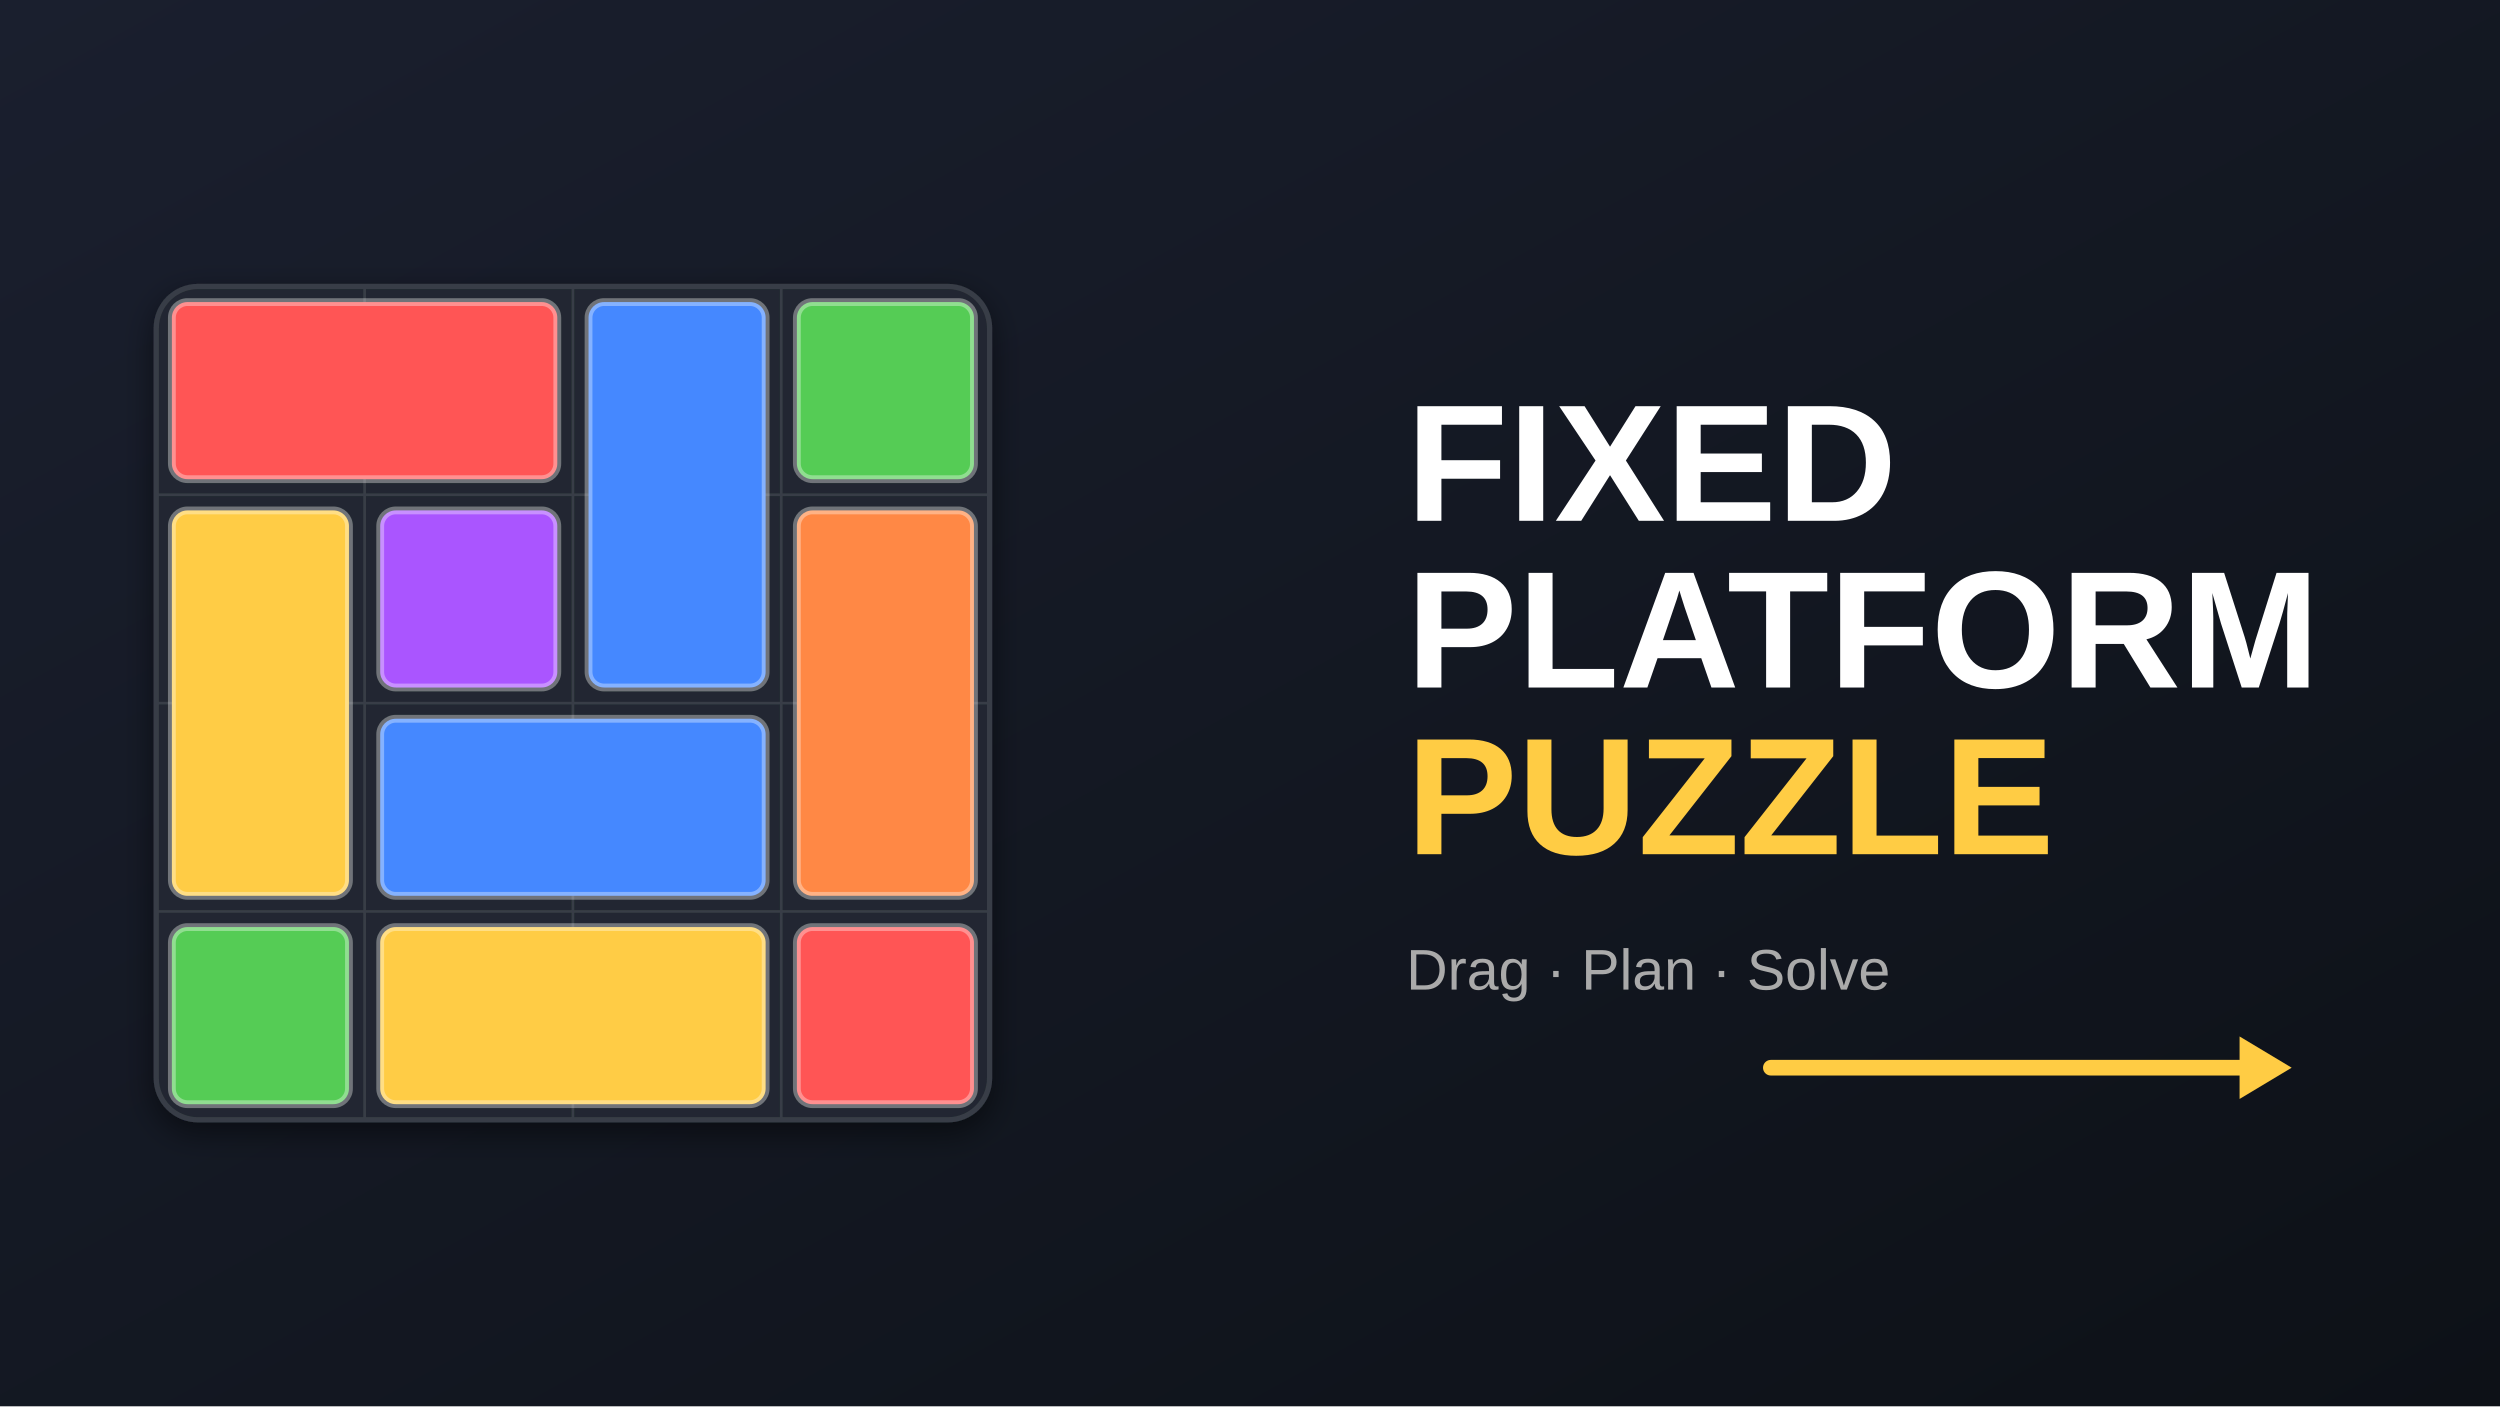
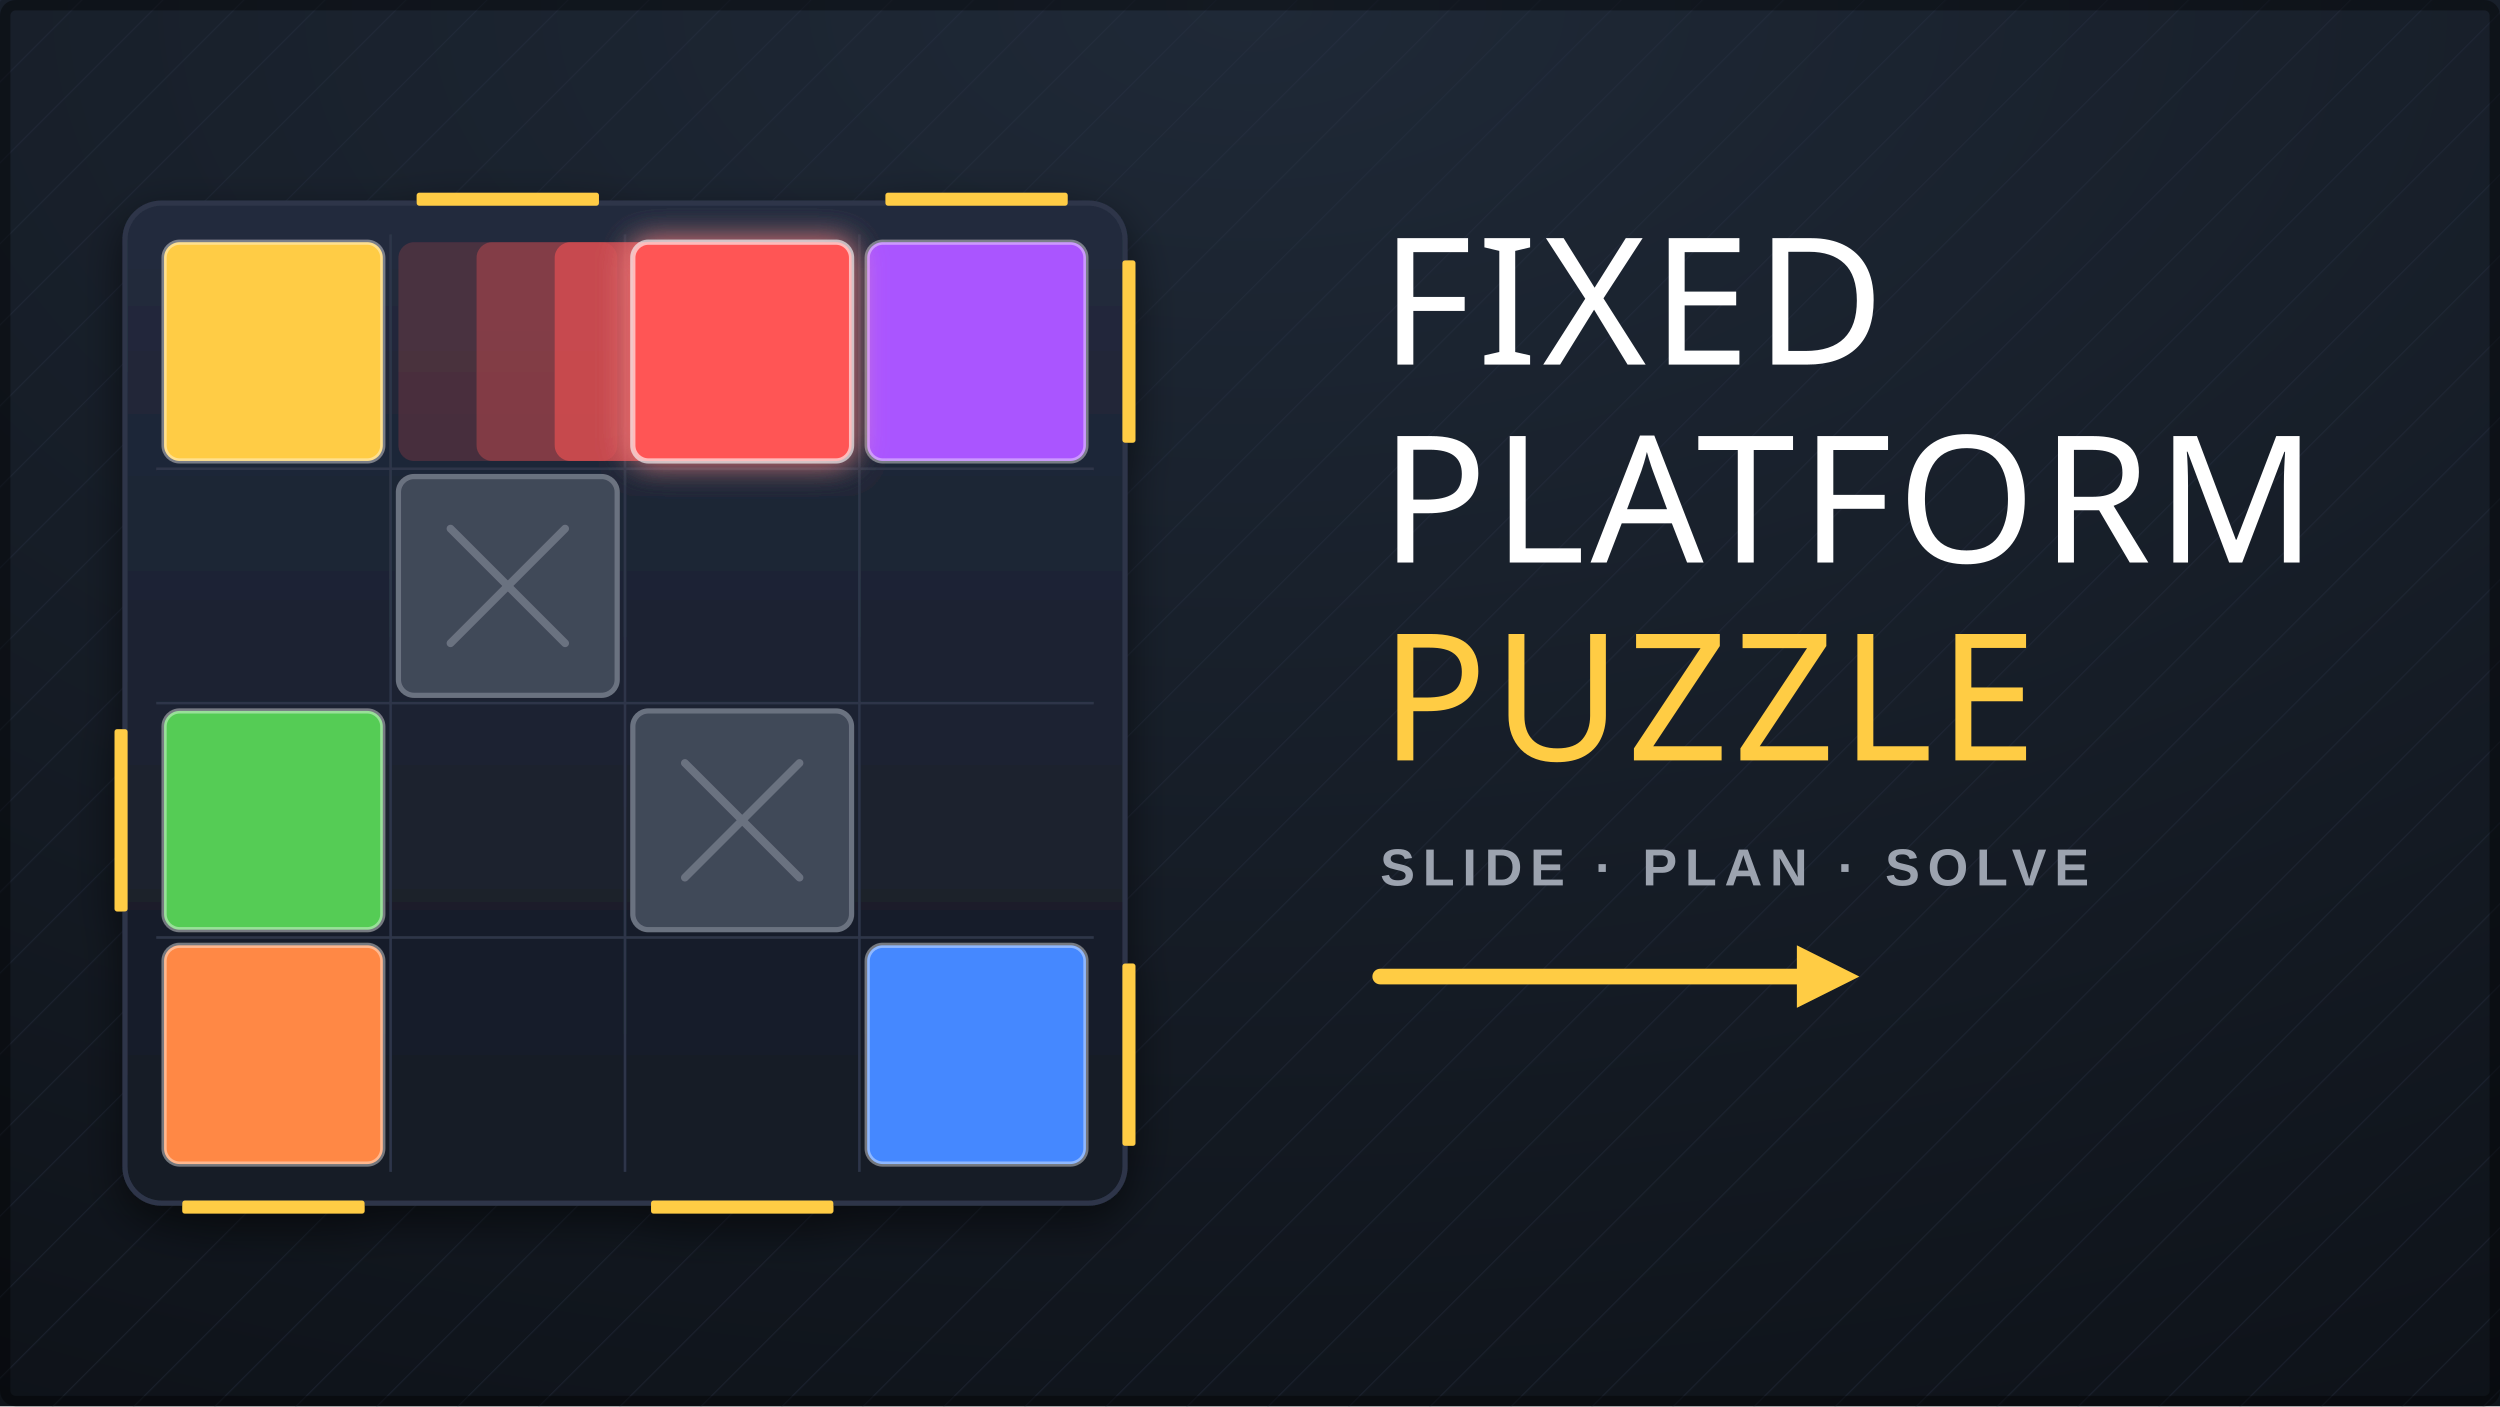
<svg xmlns="http://www.w3.org/2000/svg" viewBox="0 0 960 540" width="960" height="540">
  <defs>
-     <linearGradient id="bg" x1="0" y1="0" x2="1" y2="1">
-       <stop offset="0%" stop-color="#1a1f2e" />
+     <radialGradient id="bg" cx="50%" cy="0%" r="120%">
+       <stop offset="0%" stop-color="#1f2937" />
      <stop offset="100%" stop-color="#0d1117" />
+     </radialGradient>
+     <linearGradient id="boardShine" x1="0" y1="0" x2="0" y2="1">
+       <stop offset="0%" stop-color="#222a3d" />
+       <stop offset="100%" stop-color="#161b25" />
    </linearGradient>
    <filter id="shadow" x="-50%" y="-50%" width="200%" height="200%">
-       <feDropShadow dx="0" dy="4" stdDeviation="6" flood-color="#000" flood-opacity="0.5" />
+       <feDropShadow dx="0" dy="6" stdDeviation="8" flood-color="#000" flood-opacity="0.55" />
    </filter>
+     <filter id="glow" x="-50%" y="-50%" width="200%" height="200%">
+       <feGaussianBlur stdDeviation="6" />
+       <feMerge>
+         <feMergeNode />
+         <feMergeNode in="SourceGraphic" />
+       </feMerge>
+     </filter>
+     <pattern id="hatch" x="0" y="0" width="22" height="22" patternUnits="userSpaceOnUse" patternTransform="rotate(45)">
+       <line x1="0" y1="0" x2="0" y2="22" stroke="#2d3548" stroke-width="1" stroke-opacity="0.35" />
+     </pattern>
  </defs>
  <rect width="960" height="540" fill="url(#bg)" />
-   <g transform="translate(60, 110)" filter="url(#shadow)">
-     <rect x="0" y="0" width="320" height="320" rx="16" fill="#222831" stroke="#393e46" stroke-width="2" />
-     <g stroke="#393e46" stroke-width="1" fill="none">
-       <line x1="80" y1="0" x2="80" y2="320" />
-       <line x1="160" y1="0" x2="160" y2="320" />
-       <line x1="240" y1="0" x2="240" y2="320" />
-       <line x1="0" y1="80" x2="320" y2="80" />
-       <line x1="0" y1="160" x2="320" y2="160" />
-       <line x1="0" y1="240" x2="320" y2="240" />
+   <rect width="960" height="540" fill="url(#hatch)" />
+   <g transform="translate(60, 90)" filter="url(#shadow)">
+     <rect x="-12" y="-12" width="384" height="384" rx="14" fill="url(#boardShine)" stroke="#2d3548" stroke-width="2" />
+     <g stroke="#2d3548" stroke-width="1" fill="none">
+       <line x1="90" y1="0" x2="90" y2="360" />
+       <line x1="180" y1="0" x2="180" y2="360" />
+       <line x1="270" y1="0" x2="270" y2="360" />
+       <line x1="0" y1="90" x2="360" y2="90" />
+       <line x1="0" y1="180" x2="360" y2="180" />
+       <line x1="0" y1="270" x2="360" y2="270" />
    </g>
-     <rect x="6" y="6" width="148" height="68" rx="6" fill="#ff5555" stroke="#ffffff" stroke-opacity="0.35" stroke-width="3" />
-     <rect x="166" y="6" width="68" height="148" rx="6" fill="#4488ff" stroke="#ffffff" stroke-opacity="0.35" stroke-width="3" />
-     <rect x="246" y="6" width="68" height="68" rx="6" fill="#55cc55" stroke="#ffffff" stroke-opacity="0.35" stroke-width="3" />
-     <rect x="6" y="86" width="68" height="148" rx="6" fill="#ffcc44" stroke="#ffffff" stroke-opacity="0.35" stroke-width="3" />
-     <rect x="86" y="86" width="68" height="68" rx="6" fill="#aa55ff" stroke="#ffffff" stroke-opacity="0.35" stroke-width="3" />
-     <rect x="246" y="86" width="68" height="148" rx="6" fill="#ff8844" stroke="#ffffff" stroke-opacity="0.35" stroke-width="3" />
-     <rect x="86" y="166" width="148" height="68" rx="6" fill="#4488ff" stroke="#ffffff" stroke-opacity="0.35" stroke-width="3" />
-     <rect x="6" y="246" width="68" height="68" rx="6" fill="#55cc55" stroke="#ffffff" stroke-opacity="0.35" stroke-width="3" />
-     <rect x="86" y="246" width="148" height="68" rx="6" fill="#ffcc44" stroke="#ffffff" stroke-opacity="0.35" stroke-width="3" />
-     <rect x="246" y="246" width="68" height="68" rx="6" fill="#ff5555" stroke="#ffffff" stroke-opacity="0.35" stroke-width="3" />
+     <rect x="100" y="-16" width="70" height="5" fill="#ffcc44" rx="1" />
+     <rect x="280" y="-16" width="70" height="5" fill="#ffcc44" rx="1" />
+     <rect x="-16" y="190" width="5" height="70" fill="#ffcc44" rx="1" />
+     <rect x="371" y="10" width="5" height="70" fill="#ffcc44" rx="1" />
+     <rect x="371" y="280" width="5" height="70" fill="#ffcc44" rx="1" />
+     <rect x="10" y="371" width="70" height="5" fill="#ffcc44" rx="1" />
+     <rect x="190" y="371" width="70" height="5" fill="#ffcc44" rx="1" />
+     <g transform="translate(93, 93)">
+       <rect width="84" height="84" rx="6" fill="#404858" stroke="#6b7280" stroke-width="2" />
+       <line x1="20" y1="20" x2="64" y2="64" stroke="#6b7280" stroke-width="3" stroke-linecap="round" />
+       <line x1="20" y1="64" x2="64" y2="20" stroke="#6b7280" stroke-width="3" stroke-linecap="round" />
+     </g>
+     <g transform="translate(183, 183)">
+       <rect width="84" height="84" rx="6" fill="#404858" stroke="#6b7280" stroke-width="2" />
+       <line x1="20" y1="20" x2="64" y2="64" stroke="#6b7280" stroke-width="3" stroke-linecap="round" />
+       <line x1="20" y1="64" x2="64" y2="20" stroke="#6b7280" stroke-width="3" stroke-linecap="round" />
+     </g>
+     <rect x="3" y="3" width="84" height="84" rx="6" fill="#ffcc44" stroke="#ffffff" stroke-opacity="0.4" stroke-width="2" />
+     <rect x="273" y="3" width="84" height="84" rx="6" fill="#aa55ff" stroke="#ffffff" stroke-opacity="0.4" stroke-width="2" />
+     <rect x="3" y="183" width="84" height="84" rx="6" fill="#55cc55" stroke="#ffffff" stroke-opacity="0.4" stroke-width="2" />
+     <rect x="273" y="273" width="84" height="84" rx="6" fill="#4488ff" stroke="#ffffff" stroke-opacity="0.4" stroke-width="2" />
+     <rect x="3" y="273" width="84" height="84" rx="6" fill="#ff8844" stroke="#ffffff" stroke-opacity="0.4" stroke-width="2" />
+     <rect x="93" y="3" width="84" height="84" rx="6" fill="#ff5555" opacity="0.18" />
+     <rect x="123" y="3" width="84" height="84" rx="6" fill="#ff5555" opacity="0.32" />
+     <rect x="153" y="3" width="84" height="84" rx="6" fill="#ff5555" opacity="0.55" />
+     <g filter="url(#glow)">
+       <rect x="183" y="3" width="84" height="84" rx="6" fill="#ff5555" stroke="#ffffff" stroke-opacity="0.6" stroke-width="2" />
+     </g>
  </g>
-   <g transform="translate(540, 200)">
-     <text x="0" y="0" font-family="Arial, sans-serif" font-size="64" font-weight="900" fill="#ffffff">FIXED</text>
-     <text x="0" y="64" font-family="Arial, sans-serif" font-size="64" font-weight="900" fill="#ffffff">PLATFORM</text>
-     <text x="0" y="128" font-family="Arial, sans-serif" font-size="64" font-weight="900" fill="#ffcc44">PUZZLE</text>
-     <text x="0" y="180" font-family="Arial, sans-serif" font-size="22" fill="#aaaaaa">Drag · Plan · Solve</text>
+   <g transform="translate(530, 140)">
+     <text x="0" y="0" font-family="'Bungee', 'Arial Black', sans-serif" font-size="68" font-weight="400" fill="#ffffff" letter-spacing="2">FIXED</text>
+     <text x="0" y="76" font-family="'Bungee', 'Arial Black', sans-serif" font-size="68" font-weight="400" fill="#ffffff" letter-spacing="2">PLATFORM</text>
+     <text x="0" y="152" font-family="'Bungee', 'Arial Black', sans-serif" font-size="68" font-weight="400" fill="#ffcc44" letter-spacing="2">PUZZLE</text>
+     <text x="0" y="200" font-family="Arial, sans-serif" font-size="20" font-weight="700" fill="#9ca3af" letter-spacing="3">SLIDE · PLAN · SOLVE</text>
+     <g transform="translate(0, 235)">
+       <line x1="0" y1="0" x2="160" y2="0" stroke="#ffcc44" stroke-width="6" stroke-linecap="round" />
+       <polygon points="160,-12 184,0 160,12" fill="#ffcc44" />
+     </g>
  </g>
-   <g transform="translate(680, 410)">
-     <line x1="0" y1="0" x2="180" y2="0" stroke="#ffcc44" stroke-width="6" stroke-linecap="round" />
-     <polygon points="180,-12 200,0 180,12" fill="#ffcc44" />
-   </g>
+   <rect x="2" y="2" width="956" height="536" fill="none" stroke="#000" stroke-opacity="0.4" stroke-width="4" rx="4" />
</svg>
